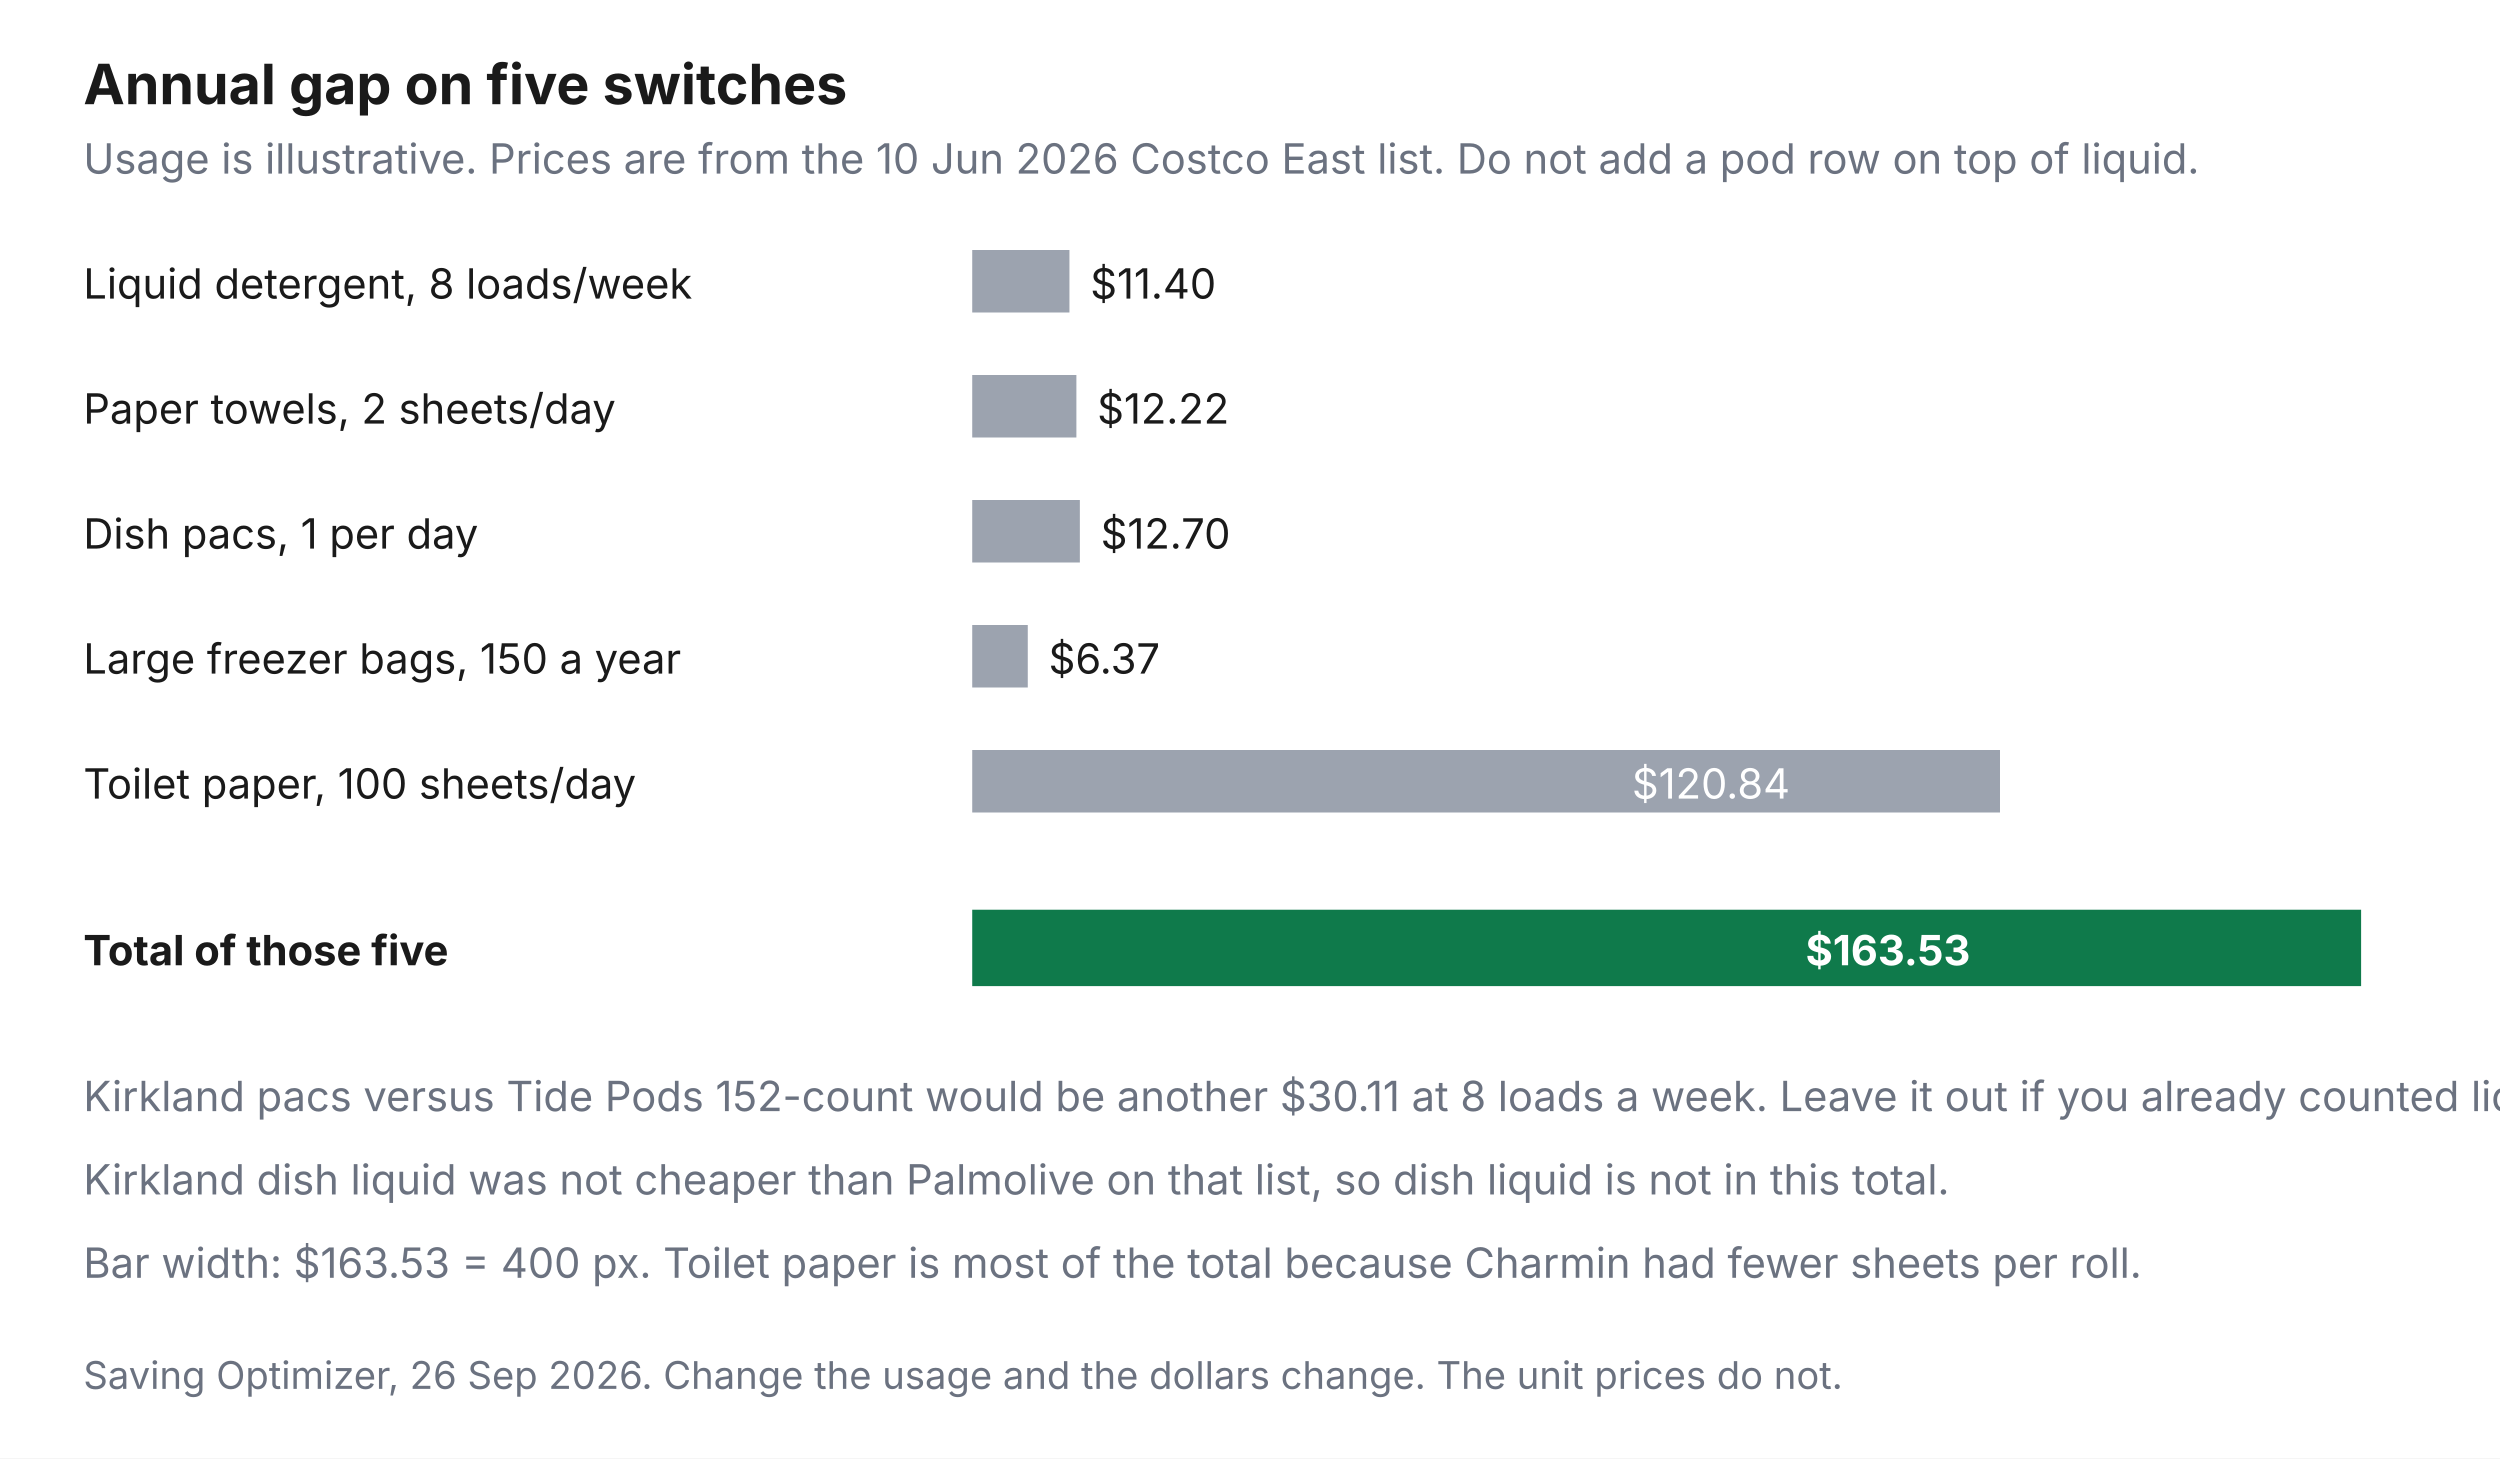
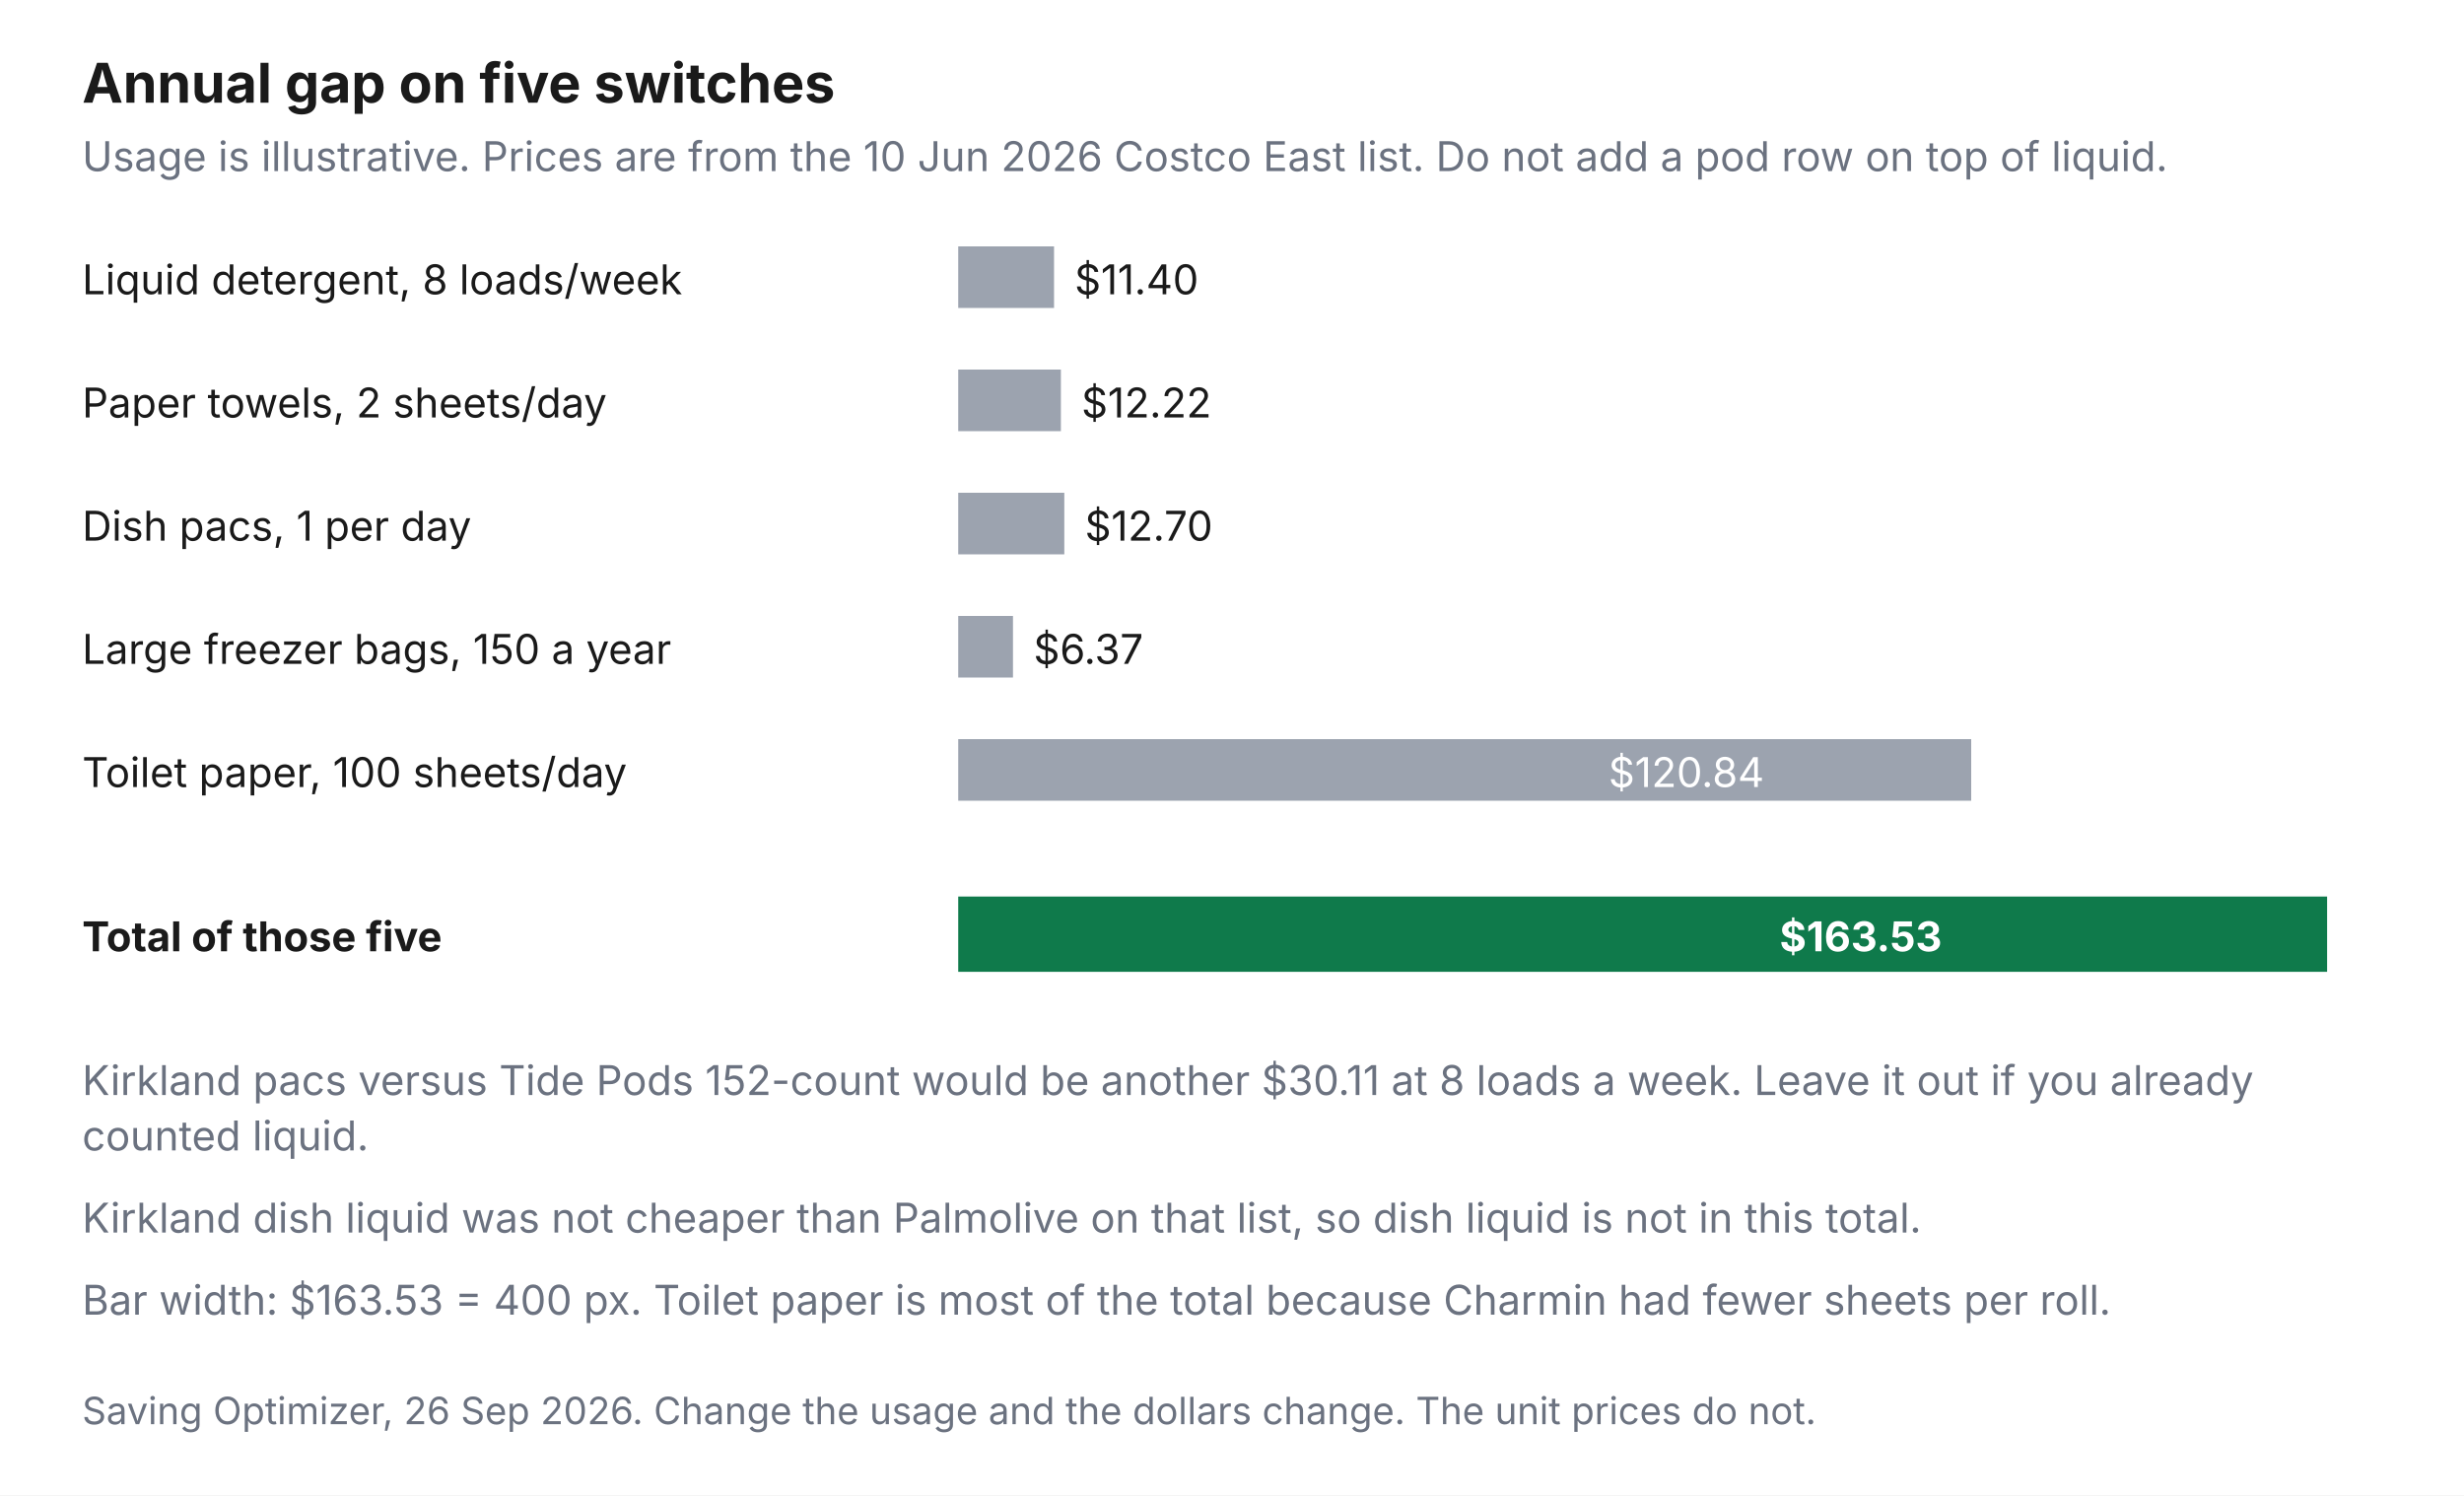
- <svg xmlns="http://www.w3.org/2000/svg" viewBox="0 0 720 420" role="img">
-   <rect width="720" height="420" fill="#FFFFFF" />
+ <svg xmlns="http://www.w3.org/2000/svg" viewBox="0 0 720 437" role="img">
+   <rect width="720" height="437" fill="#FFFFFF" />
  <text x="24" y="30" font-family="Inter, Arial, sans-serif" font-size="16" font-weight="700" fill="#1A1A1A">Annual gap on five switches</text>
  <text x="24" y="50" font-family="Inter, Arial, sans-serif" font-size="12" fill="#6B7280">Usage is illustrative. Prices are from the 10 Jun 2026 Costco East list. Do not add a pod row on top of liquid.</text>
  <g font-family="Inter, Arial, sans-serif" font-size="12" fill="#1A1A1A">
    <text x="24" y="86">Liquid detergent, 8 loads/week</text>
    <rect x="280" y="72" width="28" height="18" fill="#9CA3AF" />
    <text x="314" y="86">$11.40</text>
    <text x="24" y="122">Paper towels, 2 sheets/day</text>
    <rect x="280" y="108" width="30" height="18" fill="#9CA3AF" />
    <text x="316" y="122">$12.22</text>
    <text x="24" y="158">Dish pacs, 1 per day</text>
    <rect x="280" y="144" width="31" height="18" fill="#9CA3AF" />
    <text x="317" y="158">$12.70</text>
    <text x="24" y="194">Large freezer bags, 150 a year</text>
    <rect x="280" y="180" width="16" height="18" fill="#9CA3AF" />
    <text x="302" y="194">$6.37</text>
    <text x="24" y="230">Toilet paper, 100 sheets/day</text>
    <rect x="280" y="216" width="296" height="18" fill="#9CA3AF" />
    <text x="470" y="230" fill="#FFFFFF">$120.84</text>
    <text x="24" y="278" font-weight="700">Total of those five</text>
    <rect x="280" y="262" width="400" height="22" fill="#0F7A4B" />
    <text x="520" y="278" fill="#FFFFFF" font-weight="700">$163.53</text>
  </g>
-   <text x="24" y="320" font-family="Inter, Arial, sans-serif" font-size="12" fill="#6B7280">Kirkland pacs versus Tide Pods 152-count would be another $30.11 at 8 loads a week. Leave it out if you already counted liquid.</text>
-   <text x="24" y="344" font-family="Inter, Arial, sans-serif" font-size="12" fill="#6B7280">Kirkland dish liquid was not cheaper than Palmolive on that list, so dish liquid is not in this total.</text>
-   <text x="24" y="368" font-family="Inter, Arial, sans-serif" font-size="12" fill="#6B7280">Bar width: $163.53 = 400 px. Toilet paper is most of the total because Charmin had fewer sheets per roll.</text>
-   <text x="24" y="400" font-family="Inter, Arial, sans-serif" font-size="11" fill="#6B7280">Saving Optimizer, 26 Sep 2026. Change the usage and the dollars change. The unit prices do not.</text>
+   <text x="24" y="320" font-family="Inter, Arial, sans-serif" font-size="12" fill="#6B7280">
+     <tspan x="24">Kirkland pacs versus Tide Pods 152-count would be another $30.11 at 8 loads a week. Leave it out if you already </tspan>
+     <tspan x="24" dy="16.2">counted liquid.</tspan>
+   </text>
+   <text x="24" y="344" font-family="Inter, Arial, sans-serif" font-size="12" fill="#6B7280" transform="translate(0,16.2)">Kirkland dish liquid was not cheaper than Palmolive on that list, so dish liquid is not in this total.</text>
+   <text x="24" y="368" font-family="Inter, Arial, sans-serif" font-size="12" fill="#6B7280" transform="translate(0,16.2)">Bar width: $163.53 = 400 px. Toilet paper is most of the total because Charmin had fewer sheets per roll.</text>
+   <text x="24" y="400" font-family="Inter, Arial, sans-serif" font-size="11" fill="#6B7280" transform="translate(0,16.2)">Saving Optimizer, 26 Sep 2026. Change the usage and the dollars change. The unit prices do not.</text>
</svg>
